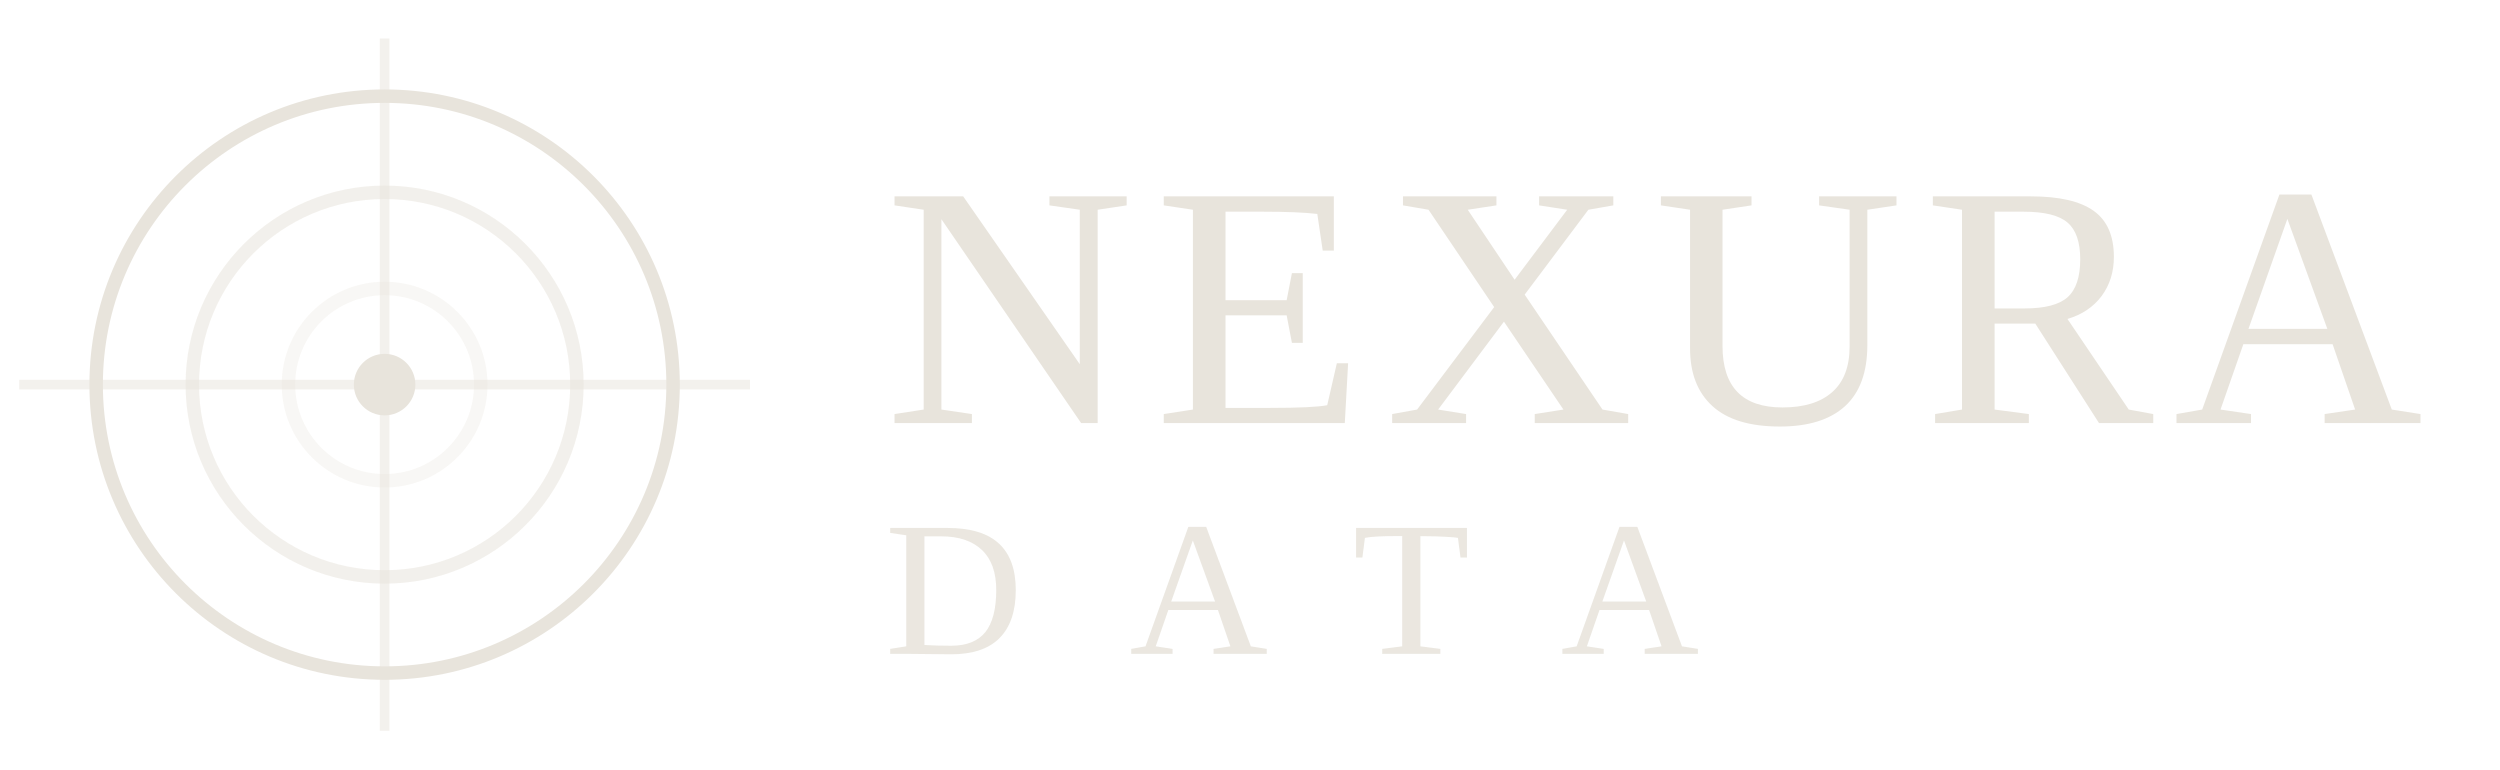
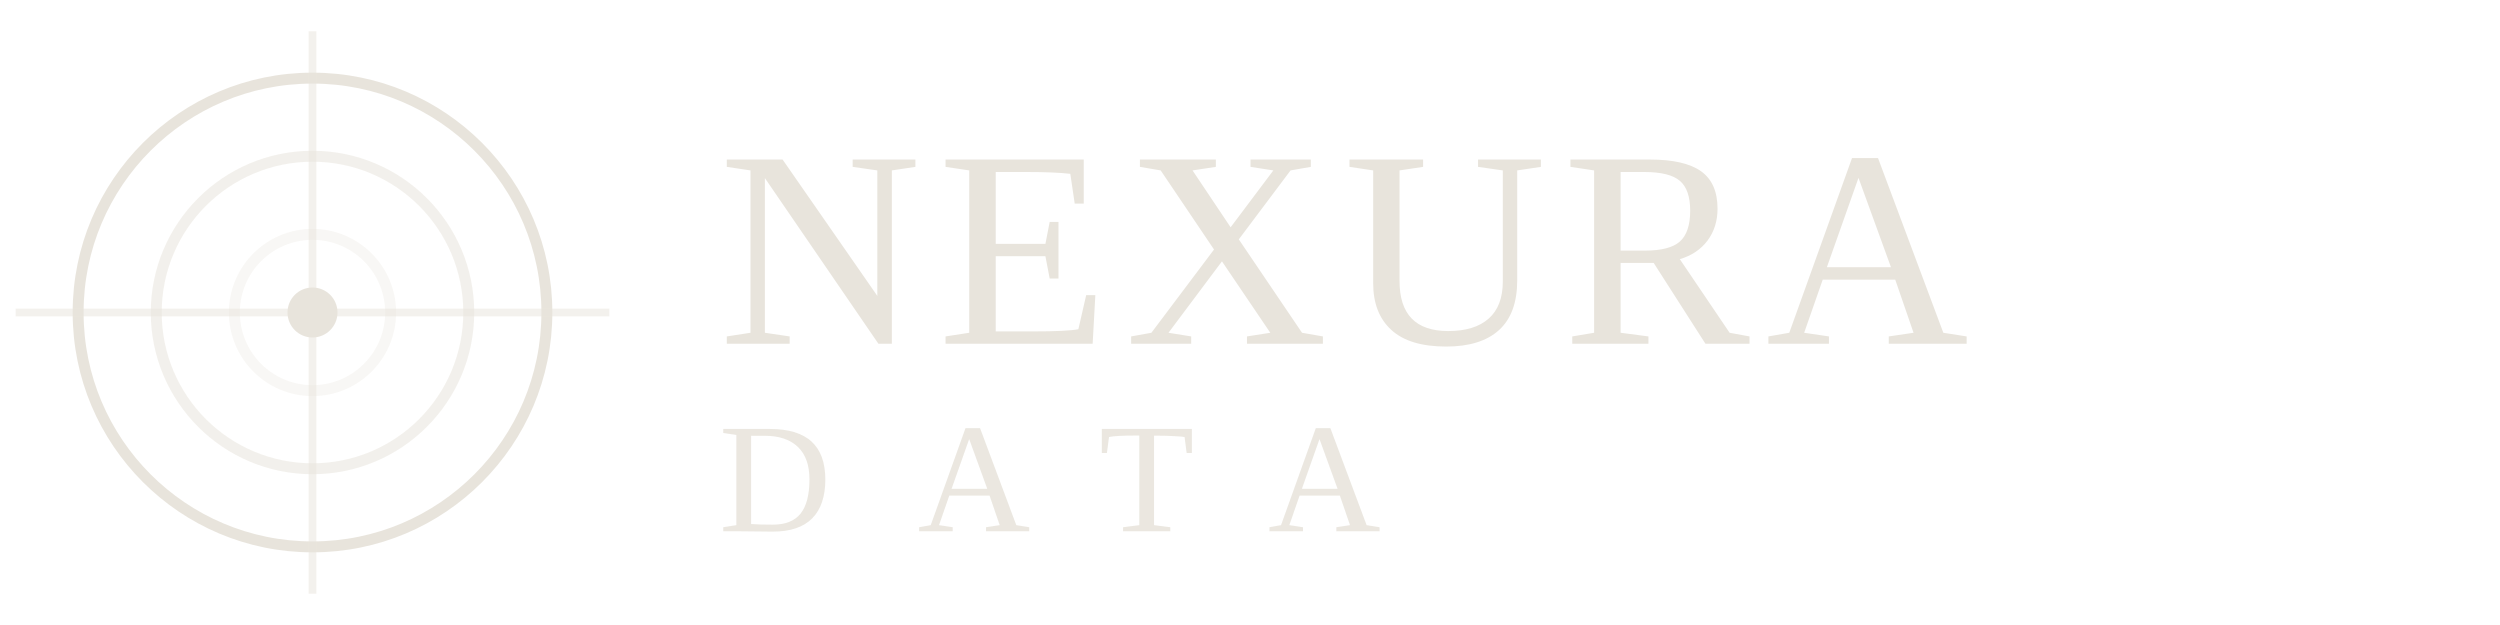
- <svg xmlns="http://www.w3.org/2000/svg" viewBox="0 0 260 80" width="260" height="80" role="img" aria-label="NEXURA DATA">
+ <svg xmlns="http://www.w3.org/2000/svg" viewBox="0 0 320 80" width="320" height="80" role="img" aria-label="NEXURA DATA">
  <g fill="none" stroke="#e8e4dc" stroke-width="1.4">
    <circle cx="40" cy="40" r="30" />
    <circle cx="40" cy="40" r="20" opacity="0.55" />
    <circle cx="40" cy="40" r="10" opacity="0.3" />
  </g>
  <g stroke="#e8e4dc" stroke-width="1" opacity="0.5">
    <line x1="2" y1="40" x2="78" y2="40" />
    <line x1="40" y1="4" x2="40" y2="76" />
  </g>
  <circle cx="40" cy="40" r="3.2" fill="#e8e4dc" />
  <text x="92" y="44" font-family="'Georgia', 'Times New Roman', serif" font-size="36" font-weight="400" letter-spacing="2" fill="#e8e4dc">NEXURA</text>
  <text x="92" y="68" font-family="'Georgia', 'Times New Roman', serif" font-size="20" font-weight="400" letter-spacing="11" fill="#e8e4dc" opacity="0.88">DATA</text>
</svg>
